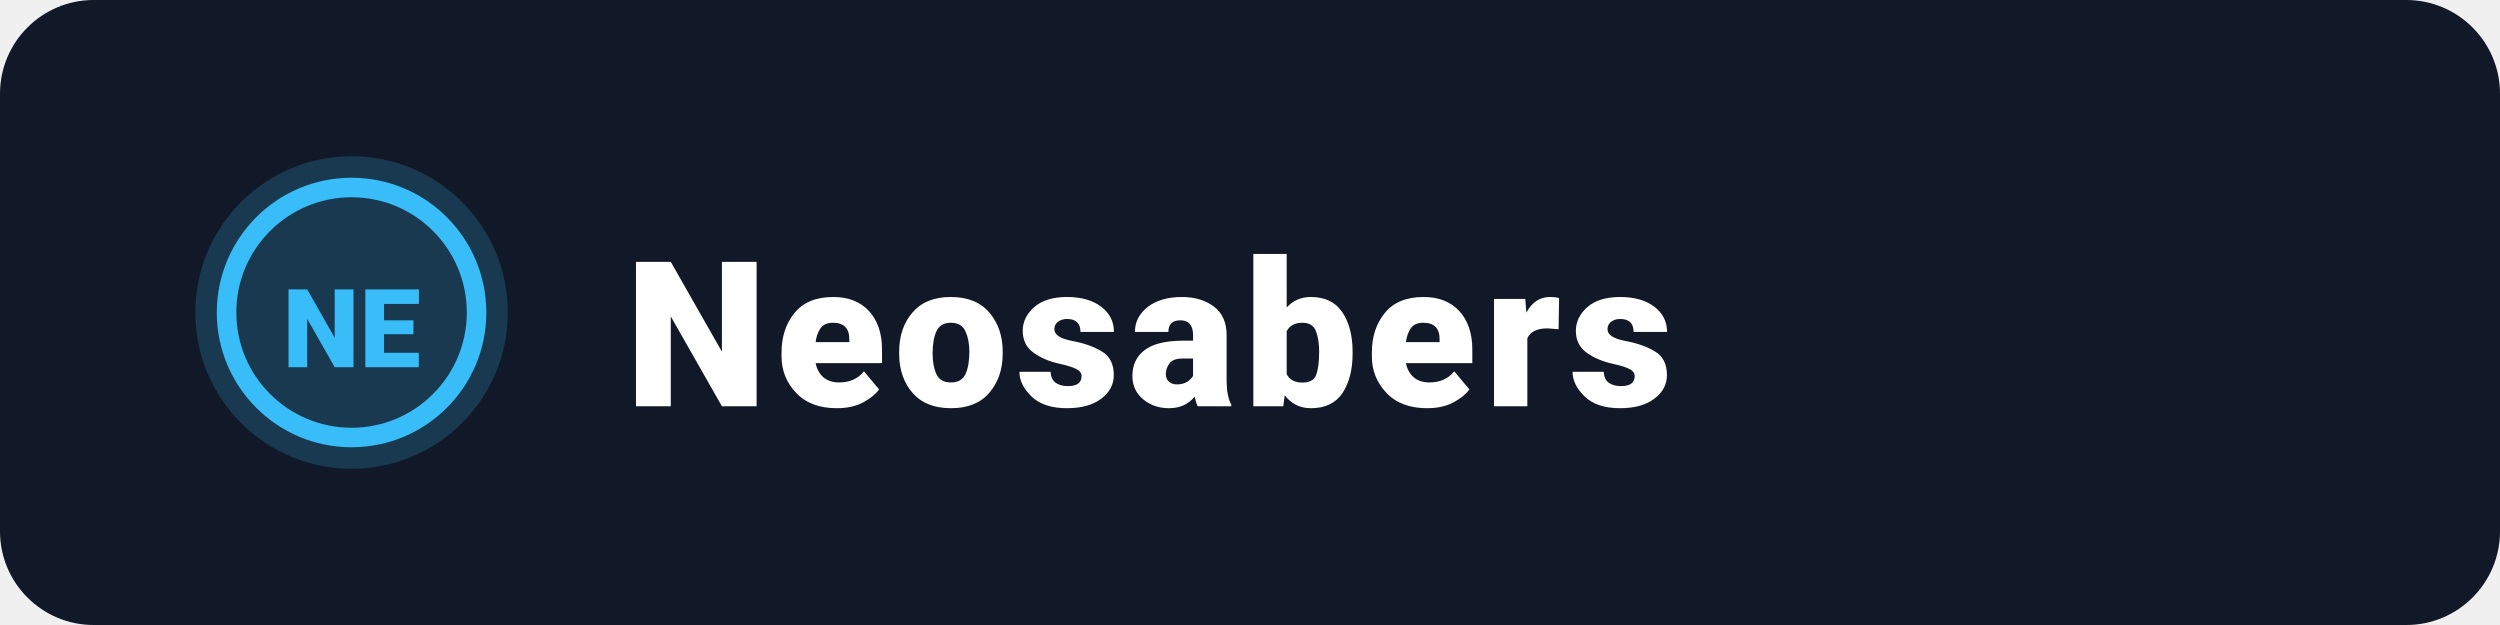
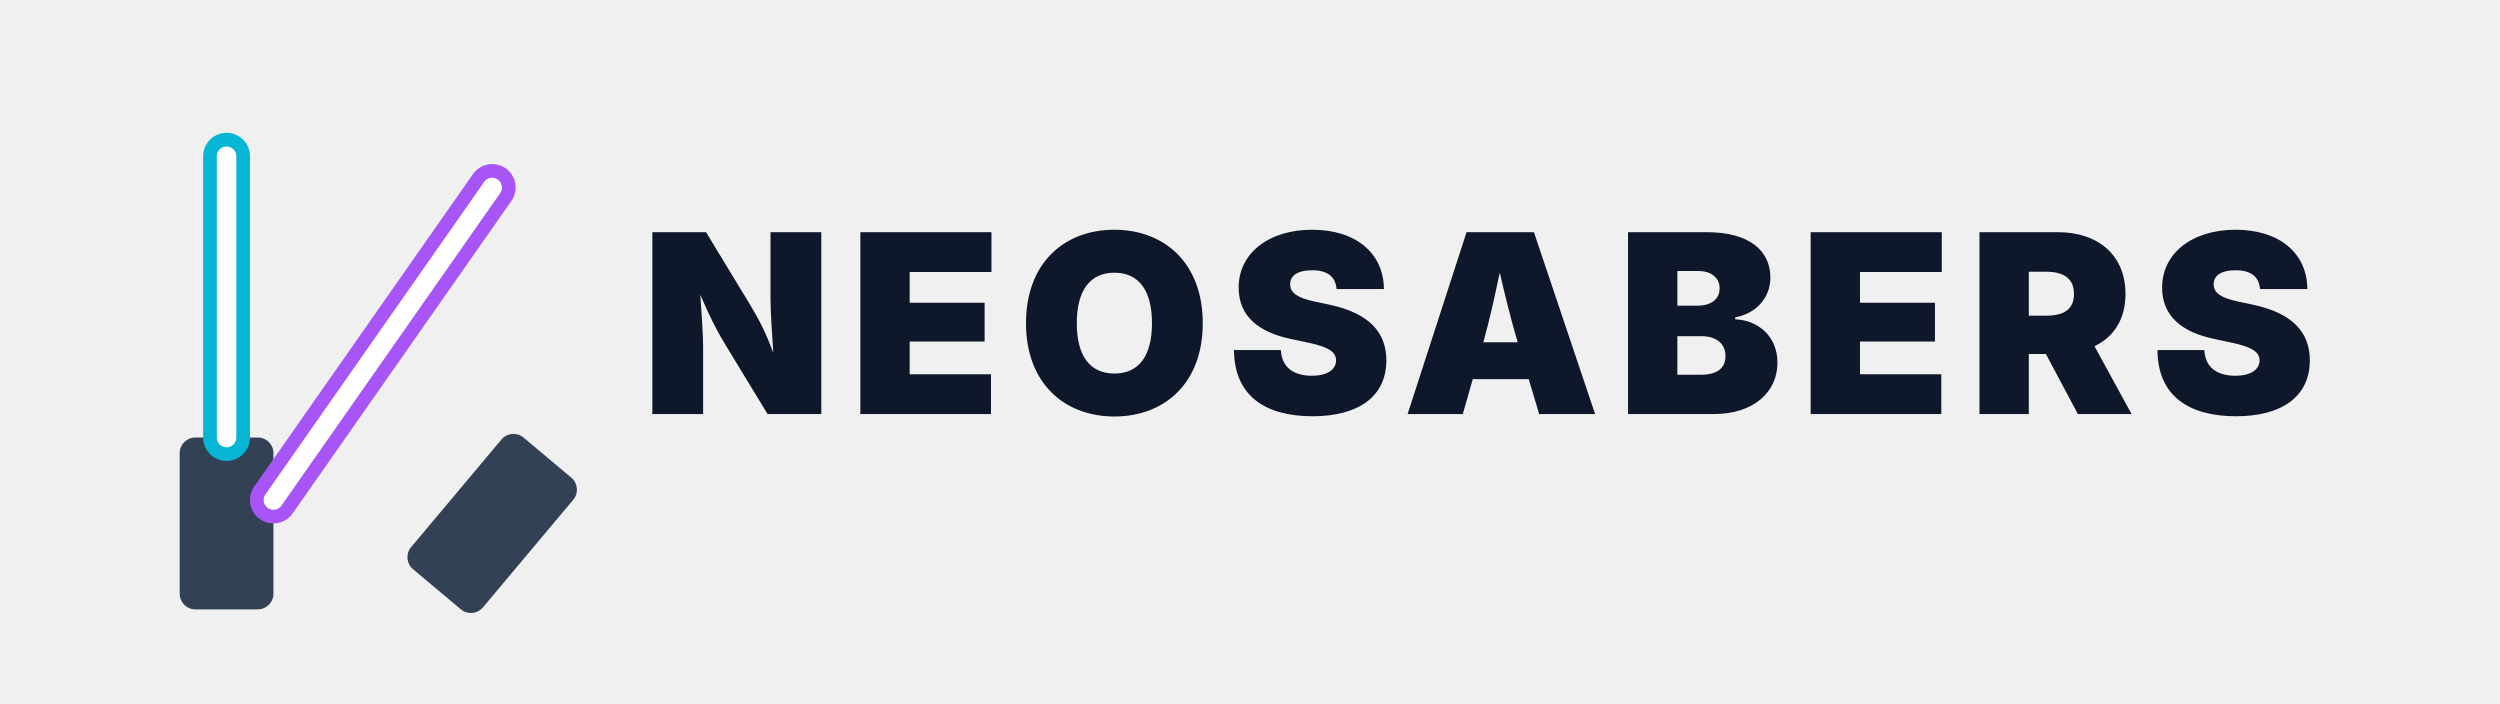
- <svg xmlns="http://www.w3.org/2000/svg" viewBox="0 0 320 80" width="320" height="80">
-   <rect width="320" height="80" rx="12" fill="#111827" />
-   <circle cx="45" cy="40" r="20" fill="#38BDF8" opacity="0.2" />
-   <circle cx="45" cy="40" r="16" fill="none" stroke="#38BDF8" stroke-width="2.5" />
-   <text x="45" y="47" font-family="-apple-system, BlinkMacSystemFont, 'Segoe UI', Roboto, sans-serif" font-size="14" font-weight="900" fill="#38BDF8" text-anchor="middle">NE</text>
-   <text x="80" y="52" font-family="-apple-system, BlinkMacSystemFont, 'Segoe UI', Roboto, sans-serif" font-size="26" font-weight="800" letter-spacing="1" fill="#FFFFFF">Neosabers</text>
+ <svg xmlns="http://www.w3.org/2000/svg" viewBox="0 0 320 90" width="320" height="90">
+   <g transform="translate(15, 12)">
+     <rect x="8" y="44" width="12" height="22" rx="2" fill="#334155" />
+     <line x1="14" y1="44" x2="14" y2="8" stroke="#06b6d4" stroke-width="6" stroke-linecap="round" />
+     <line x1="14" y1="44" x2="14" y2="8" stroke="#ffffff" stroke-width="2.5" stroke-linecap="round" />
+     <rect x="42" y="44" width="12" height="22" rx="2" fill="#334155" transform="rotate(40 48 55)" />
+     <line x1="20" y1="52" x2="48" y2="12" stroke="#a855f7" stroke-width="6" stroke-linecap="round" />
+     <line x1="20" y1="52" x2="48" y2="12" stroke="#ffffff" stroke-width="2.5" stroke-linecap="round" />
+   </g>
+   <text x="82" y="53" font-family="'Arial Black', 'Inter', sans-serif" font-weight="900" font-size="32" letter-spacing="2" fill="#0f172a">NEOSABERS</text>
</svg>
